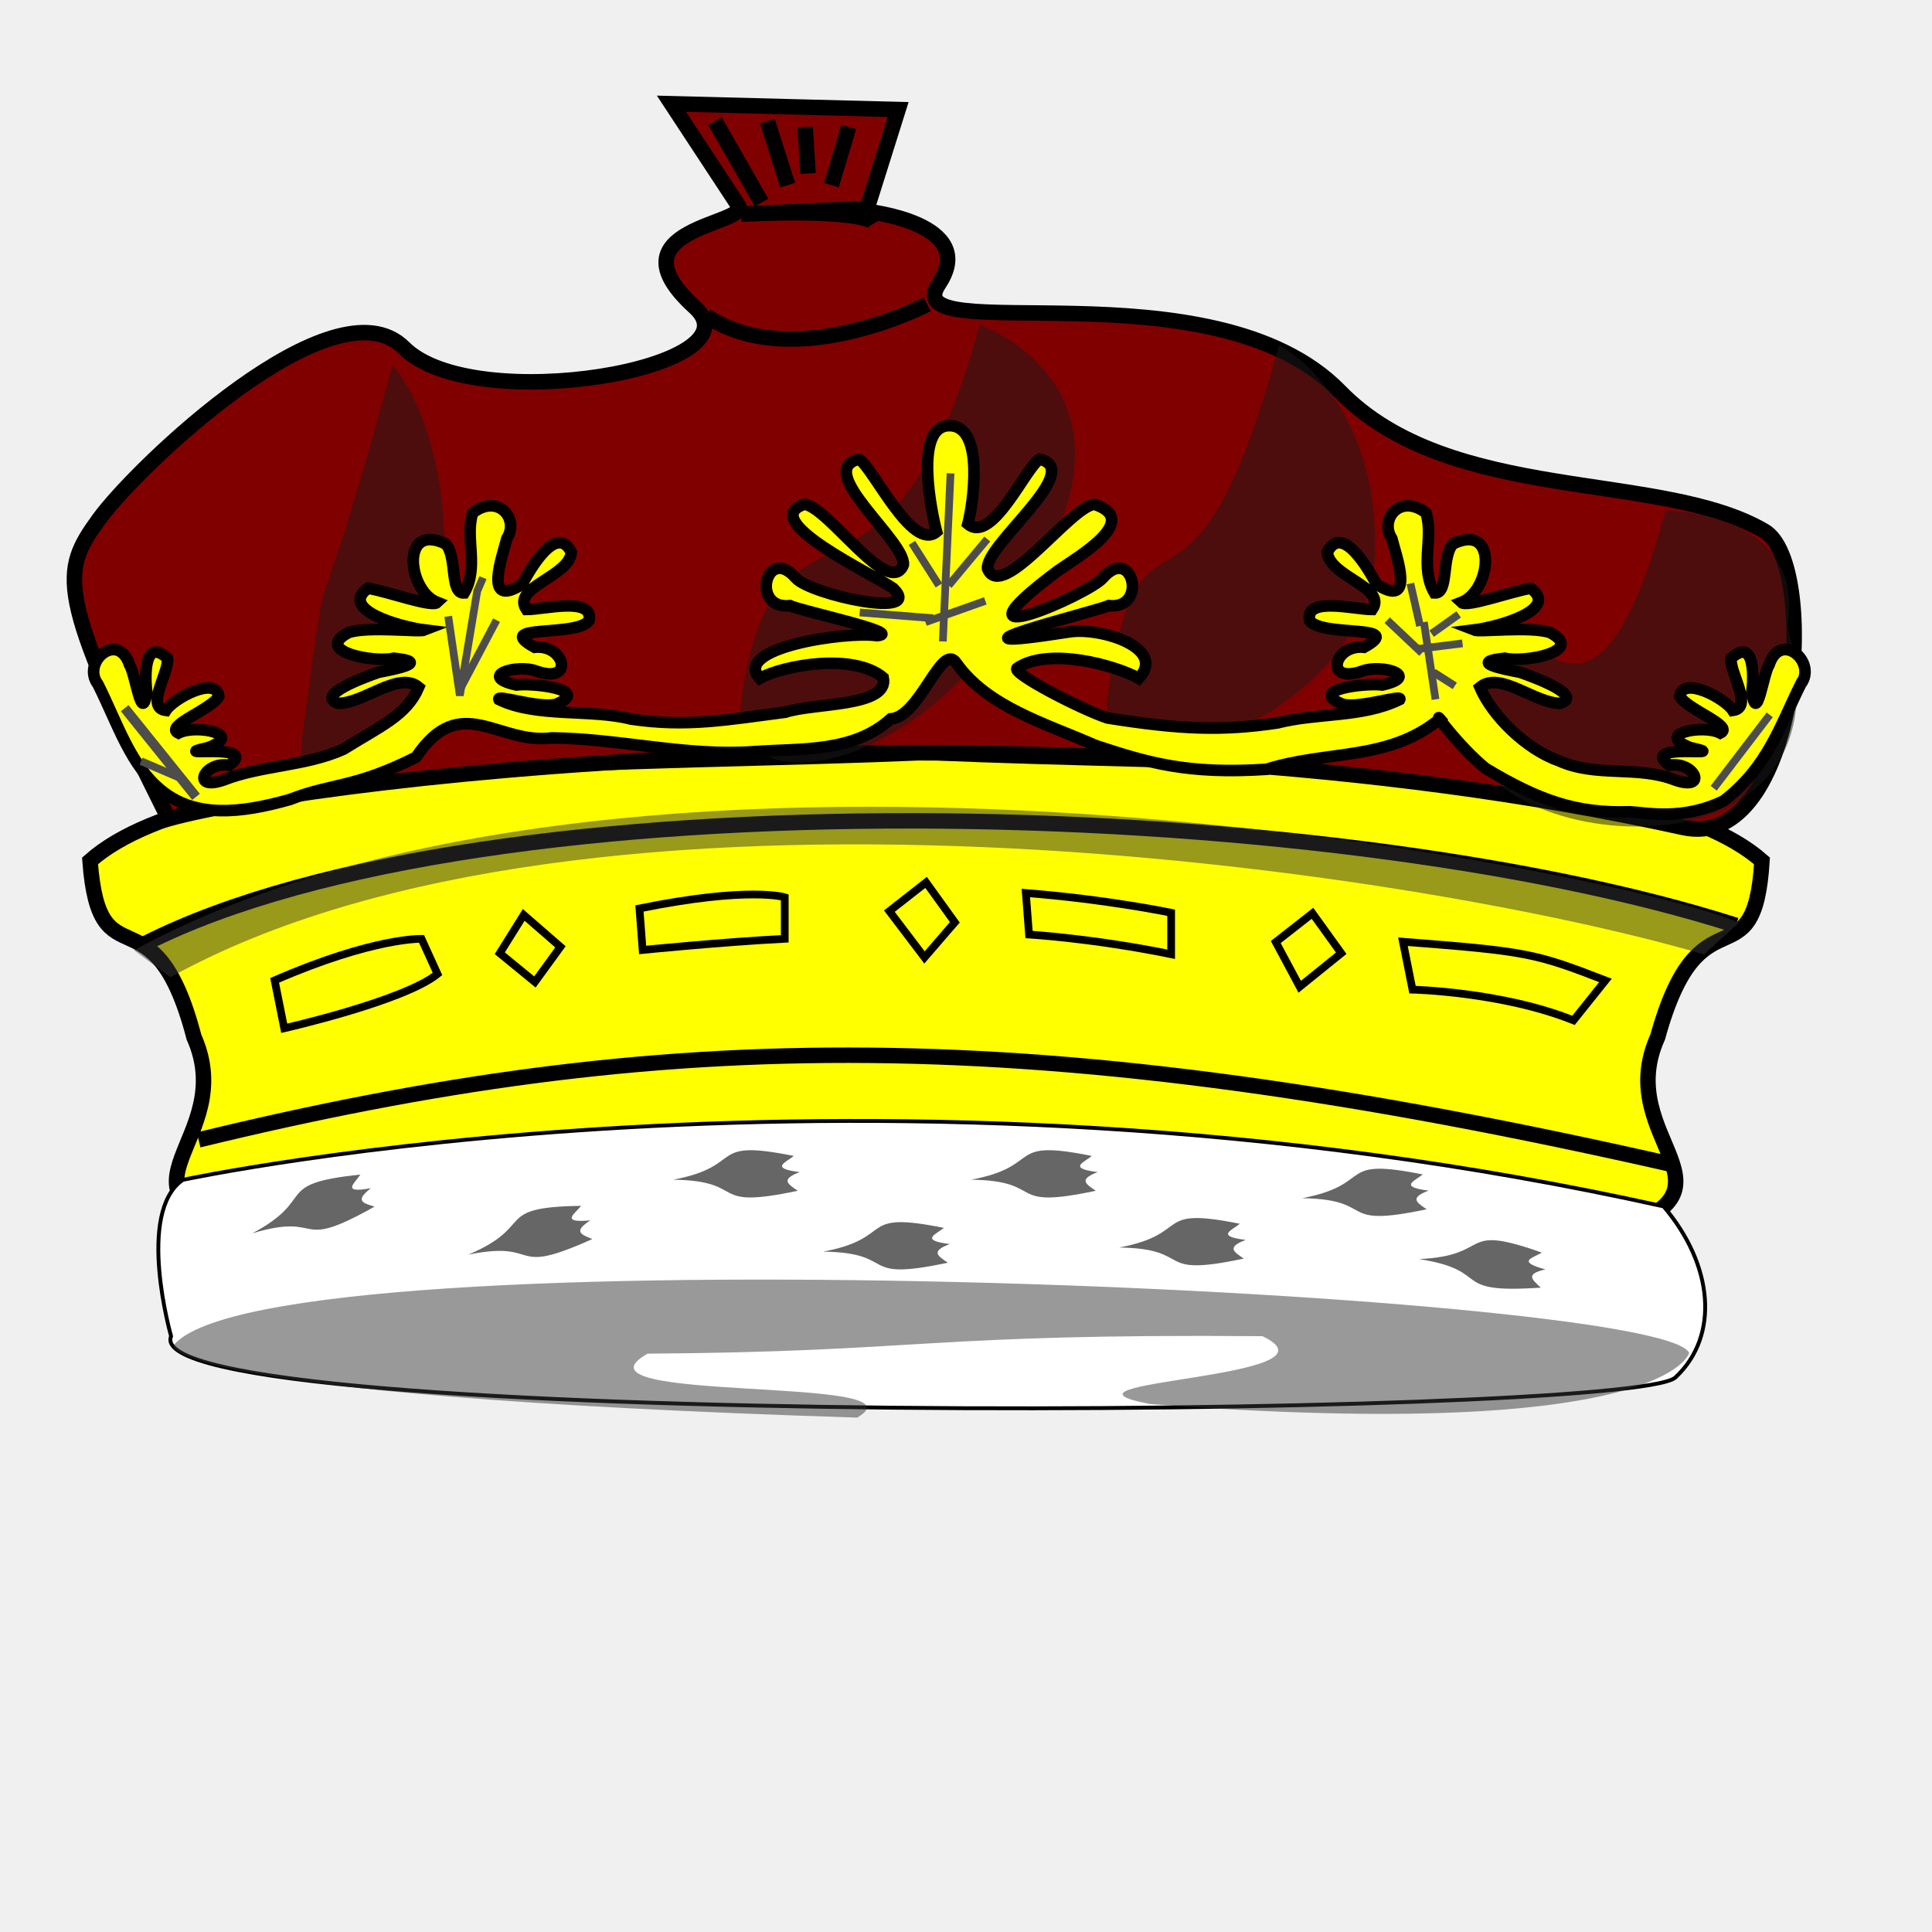
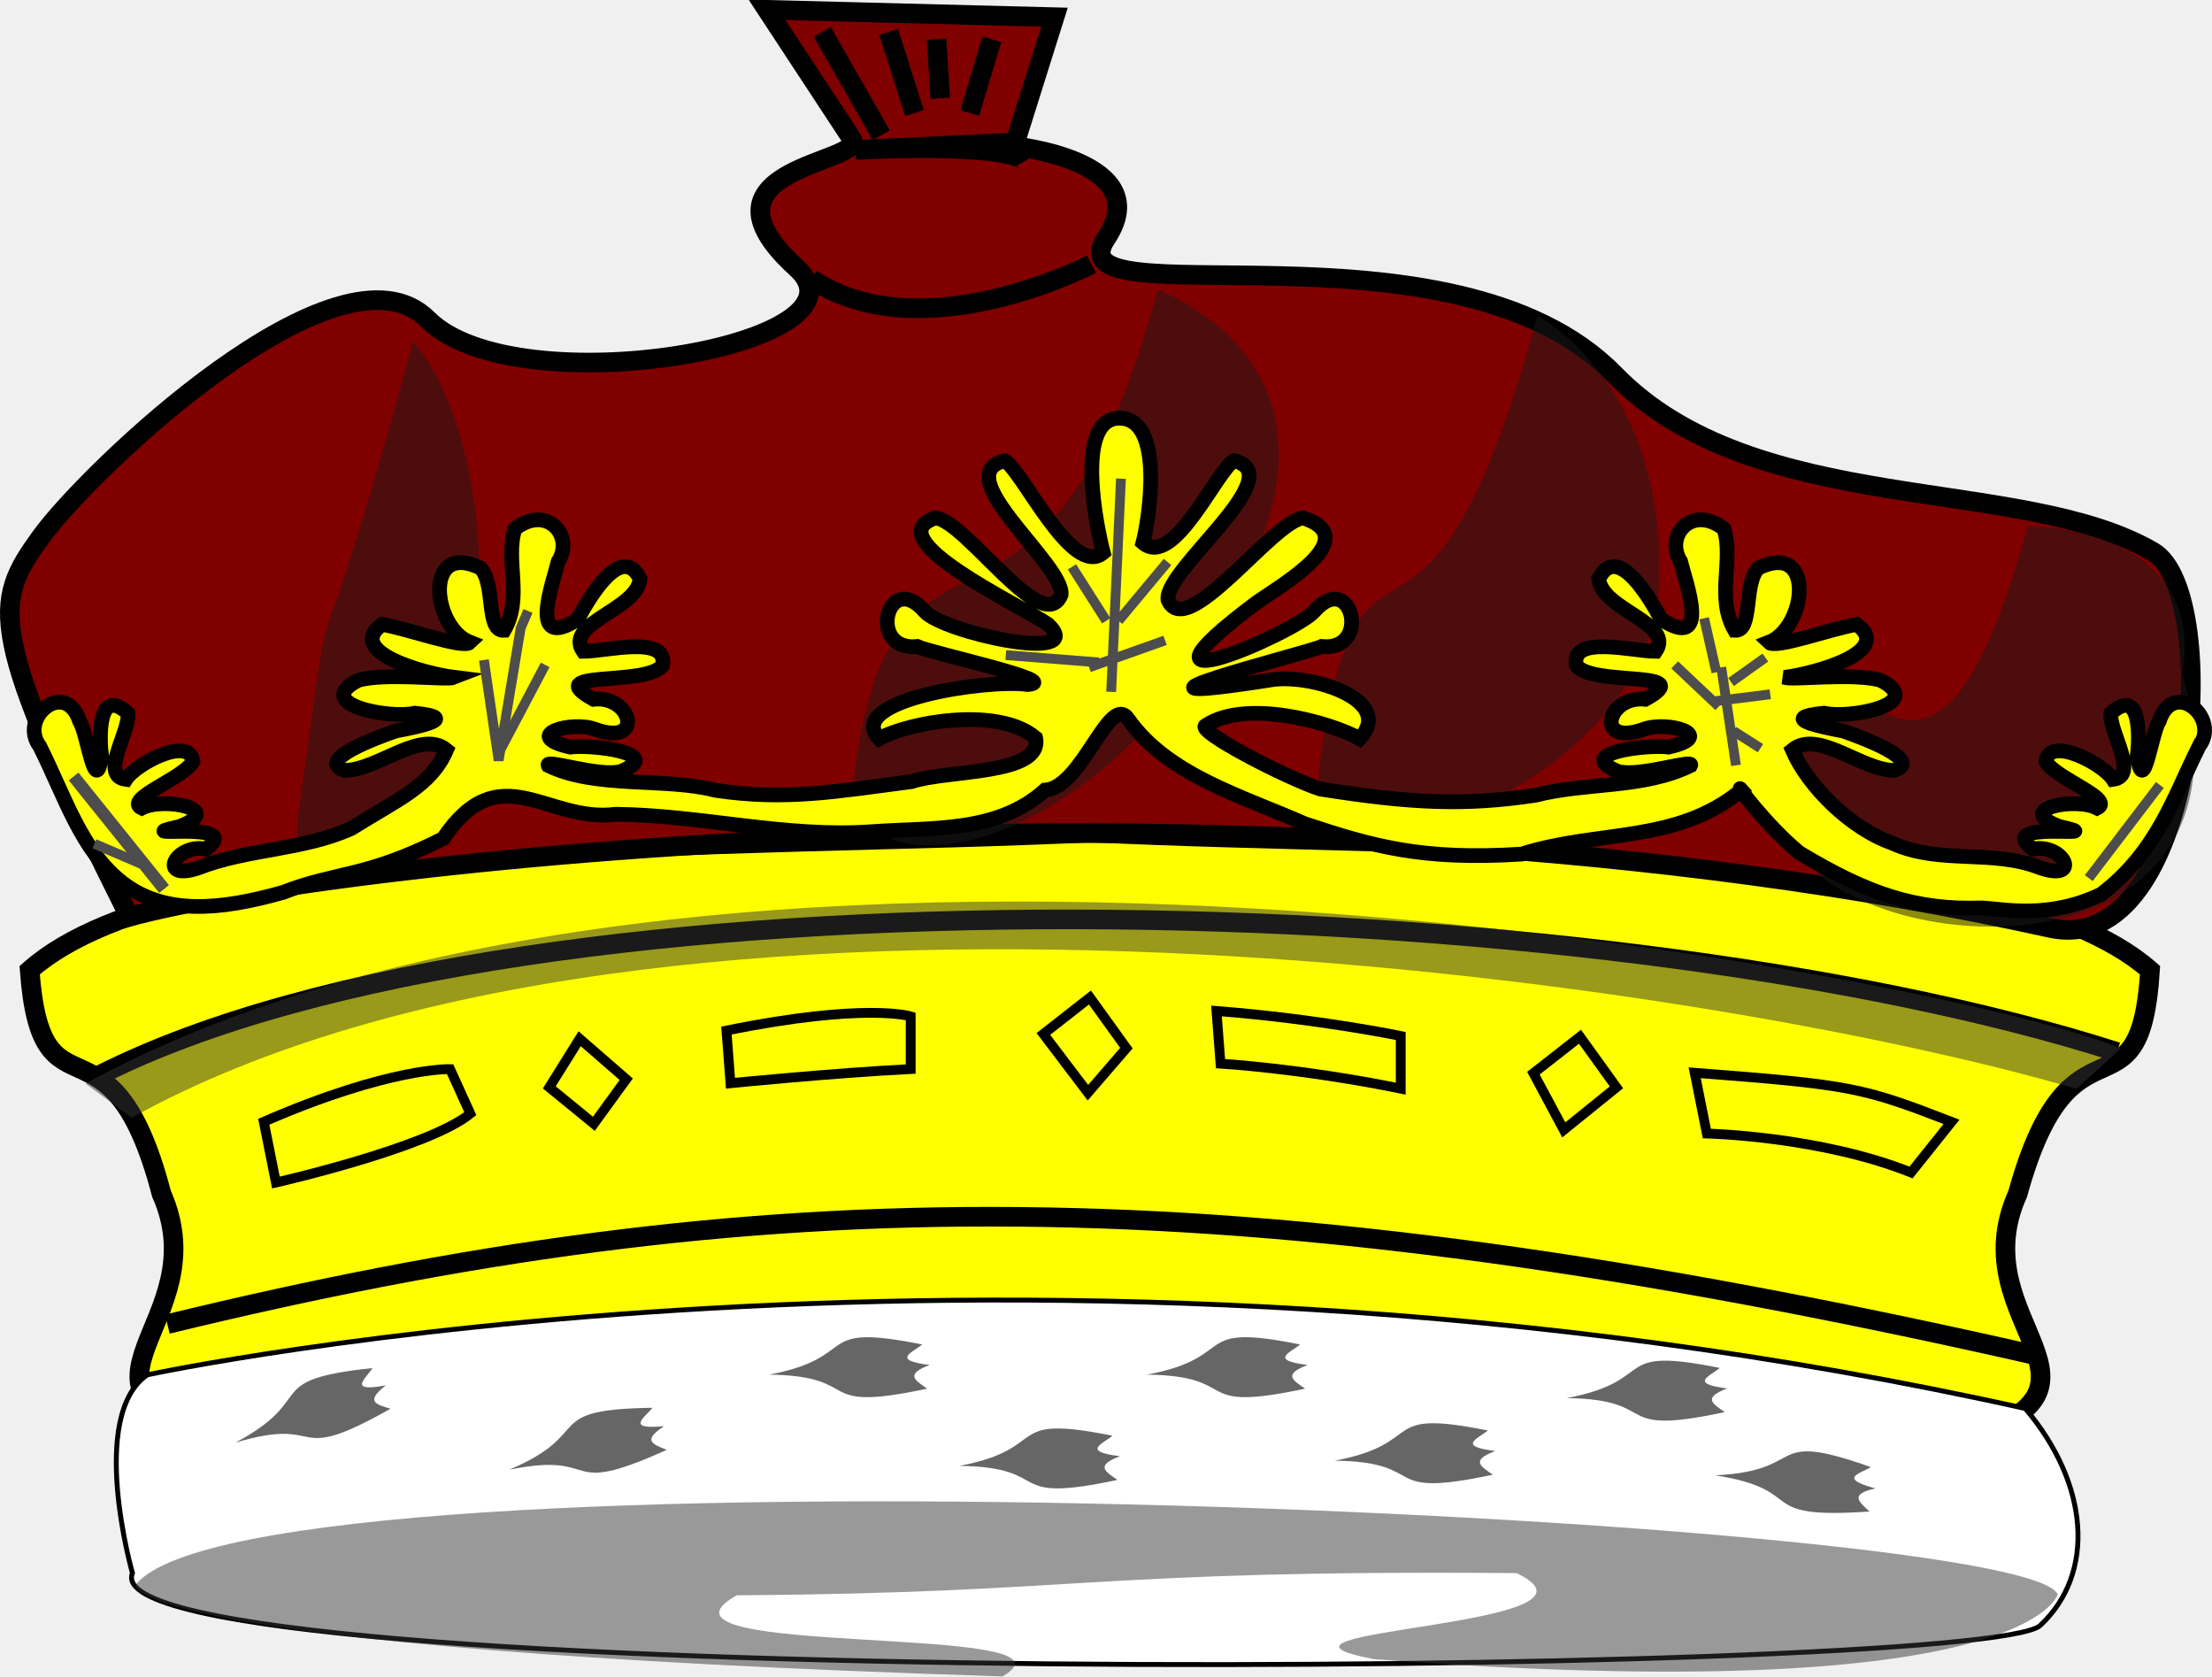
- <svg xmlns="http://www.w3.org/2000/svg" width="500" height="500" id="svg2" version="1.0">
+ <svg xmlns="http://www.w3.org/2000/svg" width="451.396" height="342.035" id="svg2" version="1.0">
  <defs id="defs4">
    </defs>
-   <g id="layer1">
+   <g id="layer1" transform="translate(-17.2484,-24.84256)">
    <g id="body">
      <path d="M 63.1,319 C 25.7,308 62,295 50.2,268.4 39.8,228.6 25.7,255.6 23.3,222.8 55,194.68 168,198.18 240,194.69 c 71,3.49 184,0 216,28.11 -2,32.8 -16,5.8 -27,45.6 -12,26.6 25,39.6 -13,50.6 -28,9 -176,10 -176,10 0,0 -149,-1 -176.9,-10 z" style="fill:#ffff00;stroke:#000000;stroke-width:4;stroke-miterlimit:4;stroke-opacity:1;stroke-dasharray:none" id="path3764" />
      <path id="path3767" d="m 37.594,244.179 c 88.1,-44.5 305.67,-38.6 411.67,-4.7" style="fill:none;stroke:#000000;stroke-width:4;stroke-miterlimit:4;stroke-opacity:1;stroke-dasharray:none" />
      <path id="path3769" d="m 51.4,295 c 120.253,-29.264 216.032,-31.273 382.032,6.527" style="fill:none;stroke:#000000;stroke-width:4;stroke-miterlimit:4;stroke-opacity:1;stroke-dasharray:none" />
      <path id="path3773" d="M 44.1,252.9 C 152,193.18 365,224.8 441,247 l 9,-8.2 C 422,225.9 166,174.4 34.7,245.9 z" style="opacity:0.5;fill:#333333;fill-opacity:1;fill-rule:evenodd;stroke:none" />
      <path id="path3067" d="m 71.074,253.719 c 25.62,-11.157 38.017,-10.744 38.017,-10.744 l 4.132,9.091 c -8.678,7.025 -39.669,14.05 -39.669,14.05 z" style="fill:none;stroke:#000000;stroke-width:2;stroke-linecap:butt;stroke-linejoin:miter;stroke-opacity:1" />
      <path id="path3069" d="m 135.537,236.777 -6.198,9.917 9.091,7.438 6.612,-9.091 z" style="fill:none;stroke:#000000;stroke-width:2;stroke-linecap:butt;stroke-linejoin:miter;stroke-opacity:1" />
      <path style="fill:none;stroke:#000000;stroke-width:2;stroke-linecap:butt;stroke-linejoin:miter;stroke-opacity:1" d="m 363.074,243.719 c 32.231,2.479 34.231,2.992 52.413,10.017 l -8.264,10.331 C 388.628,256.628 365.554,256.116 365.554,256.116 z" id="path3071" />
      <path style="fill:none;stroke:#000000;stroke-width:2;stroke-linecap:butt;stroke-linejoin:miter;stroke-opacity:1" d="m 339.669,236.364 -9.504,7.438 6.198,11.57 10.744,-8.678 z" id="path3073" />
      <path id="path3075" d="m 239.669,228.364 -9.504,7.438 9.091,11.983 7.851,-9.091 z" style="fill:none;stroke:#000000;stroke-width:2;stroke-linecap:butt;stroke-linejoin:miter;stroke-opacity:1" />
      <path style="fill:none;stroke:#000000;stroke-width:2;stroke-linecap:butt;stroke-linejoin:miter;stroke-opacity:1" d="m 165.488,235.107 c 28.512,-5.785 37.603,-2.893 37.603,-2.893 l 0,10.744 c -16.116,0.826 -36.777,2.893 -36.777,2.893 z" id="path3077" />
      <path id="path3079" d="m 265.488,231.107 c 21.074,1.653 37.603,5.107 37.603,5.107 l 0,10.744 c -20.248,-4.132 -36.777,-5.107 -36.777,-5.107 z" style="fill:none;stroke:#000000;stroke-width:2;stroke-linecap:butt;stroke-linejoin:miter;stroke-opacity:1" />
      <path style="fill:#ffffff;fill-opacity:1;stroke:#000000" d="m 47.328,305.344 c -12.214,8.397 -3.053,40.458 -3.053,40.458 -9.924,24.427 377.863,21.374 389.313,10.687 11.45,-10.687 9.924,-29.008 -3.053,-44.275 C 226.366,266.824 47.328,305.344 47.328,305.344 z" id="path3101" />
      <path id="path3771" d="m 44.956,348.145 c 24.494,-30.246 385.334,-14.031 392.204,2 0,0 -5.695,23.366 -139.618,13.206 -31,-6 52.183,-6.55 29.183,-17.55 -87.053,-0.696 -87.55,4.037 -159.13,4.527 -23,13 73.229,5.55 54.229,16.55 C 40.454,361.137 44.956,348.145 44.956,348.145 z" style="opacity:0.5;fill:#333333;fill-opacity:1;stroke:none" />
      <path style="fill:#666666;fill-opacity:1;stroke:none" d="m 93.266,303.974 c -23.05,2.425 -10.844,6.09 -27.952,15.196 18.975,-5.646 10.406,5.069 31.617,-6.903 -2.969,-0.91 -5.213,-1.425 -0.958,-4.761 -7.947,1.46 -4.033,-1.431 -2.707,-3.532 z" id="path3103" />
      <path id="path3105" d="m 150.392,312.071 c -23.174,0.347 -11.347,5.092 -29.203,12.627 19.406,-3.921 9.91,5.982 32.109,-4.039 -2.875,-1.173 -5.064,-1.887 -0.527,-4.828 -8.046,0.741 -3.888,-1.787 -2.379,-3.76 z" style="fill:#666666;fill-opacity:1;stroke:none" />
      <path style="fill:#666666;fill-opacity:1;stroke:none" d="m 205.435,299.158 c -22.721,-4.577 -12.169,2.569 -31.217,6.145 19.796,0.285 8.415,7.948 32.235,2.865 -2.561,-1.756 -4.548,-2.918 0.509,-4.83 -8.02,-0.983 -3.421,-2.571 -1.527,-4.179 z" id="path3107" />
      <path id="path3109" d="m 244.265,317.775 c -22.721,-4.577 -12.169,2.569 -31.217,6.145 19.796,0.285 8.415,7.948 32.235,2.865 -2.561,-1.756 -4.548,-2.918 0.509,-4.83 -8.02,-0.983 -3.421,-2.571 -1.527,-4.179 z" style="fill:#666666;fill-opacity:1;stroke:none" />
      <path style="fill:#666666;fill-opacity:1;stroke:none" d="m 282.563,299.158 c -22.721,-4.577 -12.169,2.569 -31.217,6.145 19.796,0.285 8.415,7.948 32.235,2.865 -2.561,-1.756 -4.548,-2.918 0.509,-4.83 -8.02,-0.983 -3.421,-2.571 -1.527,-4.179 z" id="path3111" />
      <path id="path3113" d="m 320.86,316.711 c -22.721,-4.577 -12.169,2.569 -31.217,6.145 19.796,0.285 8.415,7.948 32.235,2.865 -2.561,-1.756 -4.548,-2.918 0.509,-4.83 -8.02,-0.983 -3.421,-2.571 -1.527,-4.179 z" style="fill:#666666;fill-opacity:1;stroke:none" />
      <path style="fill:#666666;fill-opacity:1;stroke:none" d="m 368.201,303.945 c -22.721,-4.577 -12.169,2.569 -31.217,6.145 19.796,0.285 8.415,7.948 32.235,2.865 -2.561,-1.756 -4.548,-2.918 0.509,-4.83 -8.02,-0.983 -3.421,-2.571 -1.527,-4.179 z" id="path3115" />
      <path id="path3117" d="m 399.025,324.174 c -21.846,-7.741 -12.41,0.824 -31.772,1.672 19.557,3.079 7.207,9.058 31.506,7.391 -2.287,-2.1 -4.09,-3.532 1.187,-4.71 -7.801,-2.106 -3.023,-3.029 -0.921,-4.353 z" style="fill:#666666;fill-opacity:1;stroke:none" />
      <path style="fill:#800000;fill-opacity:1;stroke:#000000;stroke-width:4;stroke-opacity:1" d="M 43.63,211.893 C 14.293,153.218 15.797,147.953 25.576,134.413 35.355,120.872 86.507,71.977 104.561,90.031 c 18.054,18.054 92.496,5.134 75.224,-10.531 -22.743,-20.628 14.588,-21.299 11.284,-26.328 l -17.301,-26.328 58.675,1.504 -8.275,26.328 c 0,0 29.337,3.009 18.806,18.806 -11.541,17.312 70.699,-6.148 103.809,27.833 28.585,29.337 82.746,20.31 109.827,36.107 14.529,8.475 9.135,83.392 -21.063,76.728 C 275.319,178.795 85.003,200.609 43.63,211.893 z" id="path3119" />
      <path style="opacity:0.5;fill:#1a1a1a;fill-opacity:1;stroke:none" d="M 101.552,94.544 C 78.233,180.299 86.779,129.559 78.233,190.078 c -4.355,30.837 35.355,2.257 36.86,-39.116 1.504,-41.373 -13.54,-56.418 -13.54,-56.418 z" id="path3121" />
      <path id="path3123" d="m 330.985,89.278 c -23.319,85.755 -35.836,30.502 -44.382,91.021 -4.355,30.837 67.701,5.266 69.206,-36.107 1.504,-41.373 -24.824,-54.913 -24.824,-54.913 z" style="opacity:0.5;fill:#1a1a1a;fill-opacity:1;stroke:none" />
      <path style="opacity:0.5;fill:#1a1a1a;fill-opacity:1;stroke:none" d="m 431.032,132.156 c -23.319,85.755 -41.101,-4.101 -49.648,56.418 -4.355,30.837 100.8,45.134 81.242,-26.328 4.868,-30.153 -31.594,-30.09 -31.594,-30.09 z" id="path3125" />
      <path style="opacity:0.5;fill:#1a1a1a;fill-opacity:1;stroke:none" d="m 253.504,84.013 c -23.319,85.755 -53.137,36.52 -61.683,97.039 -4.355,30.837 57.51,19.218 82.746,-45.886 14.963,-38.602 -21.063,-51.152 -21.063,-51.152 z" id="path3127" />
-       <path style="opacity:1;fill:none;fill-opacity:1;stroke:#000000;stroke-opacity:1;stroke-width:4" d="m 224.167,53.923 -32.346,1.504 c 32.346,-1.504 34.603,2.257 34.603,2.257" id="path3129" />
+       <path style="fill:none;stroke:#000000;stroke-width:4;stroke-opacity:1" d="m 224.167,53.923 -32.346,1.504 c 32.346,-1.504 34.603,2.257 34.603,2.257" id="path3129" />
      <path style="fill:none;stroke:#000000;stroke-width:4;stroke-opacity:1" d="m 182.794,81.756 c 22.567,15.045 57.17,-3.009 57.17,-3.009" id="path3131" />
      <path style="fill:none;stroke:#000000;stroke-width:4;stroke-opacity:1" d="m 185.05,31.356 12.036,21.063" id="path3133" />
      <path style="fill:none;stroke:#000000;stroke-width:4;stroke-opacity:1" d="m 198.591,31.356 5.266,16.549" id="path3135" />
      <path style="fill:none;stroke:#000000;stroke-width:4;stroke-opacity:1" d="m 208.37,32.86 0.752,12.036" id="path3137" />
      <path style="fill:none;stroke:#000000;stroke-width:4;stroke-opacity:1" d="m 219.653,32.86 -4.513,15.045" id="path3139" />
      <path id="path3028" style="fill:#ffff00;stroke:#000000;stroke-width:3;stroke-linecap:butt;stroke-linejoin:miter;stroke-opacity:1" d="m 466.021,177.086 c 4.376,-5.767 -5.239,-13.934 -8.165,-5.061 -1.564,2.328 -3.198,15.803 -4.467,7.059 0.443,-3.342 0.926,-14.449 -5.389,-8.706 -0.411,3.7 5.867,12.755 0.445,13.482 -1.983,-3.117 -12.968,-9.013 -13.704,-3.653 1.841,3.411 14.203,7.678 10.463,9.51 -4.448,-2.319 -17.241,0.2 -7.7,3.766 11.788,2.696 -13.718,-1.607 -5.455,4.581 6.442,-1.179 10.077,6.764 1.516,3.83 -9.84,-3.865 -20.422,-0.602 -30.11,-5.006 -8.6,-2.999 -17.311,-11.709 -20.45,-19.024 5.192,-4.309 14.118,4.165 20.83,4.165 6.066,-2.116 -7,-6.831 -10.438,-8.035 -4.744,-0.901 -13.438,-2.669 -3.958,-3.644 5.224,1.217 21.076,-1.811 11.603,-6.698 -5.457,-1.607 -18.112,0.023 -19.665,-0.602 6.268,-0.773 22.401,-5.252 14.761,-10.81 -5.298,0.874 -16.528,5.034 -17.938,3.655 7.711,-2.973 9.581,-20.813 -2.146,-15.15 -3.082,3.232 -1.027,12.96 -4.804,12.715 -3.911,-6.706 -0.148,-14.304 -2.21,-20.726 -6.588,-5.09 -12.127,1.505 -8.838,6.66 1.05,4.288 6.338,18.438 -3.97,11.803 -1.966,-3.715 -8.909,-15.956 -12.734,-8.244 0.66,6.382 15.57,8.998 11.626,14.783 -4.573,0.024 -17.451,-3.469 -16.202,2.883 3.309,4.397 25.198,0.755 14.078,6.894 -7.781,-0.857 -10.454,9.672 -0.454,6.175 4.913,-1.936 15.441,1.262 5.213,3.586 -4.219,-0.571 -19.623,1.162 -10.308,4.98 4.383,1.185 15.611,-2.67 14.798,-1.225 -9.707,4.747 -21.287,3.4 -31.639,6.06 -14.367,2.151 -25.206,1.714 -44.002,-1.273 -7.272,-2.439 -25.416,-11.914 -23.323,-12.931 8.171,-5.473 25.236,-0.749 31.437,2.665 7.315,-7.866 -9.749,-13.213 -17.83,-12.039 -40.158,6.292 7.137,-5.388 10.062,-6.765 10.287,1.048 6.093,-15.921 -1.539,-7.159 -3.759,4.313 -42.443,21.201 -11.701,-1.831 5.356,-3.751 21.816,-13.161 9.499,-17.241 -6.085,0.489 -23.957,25.511 -27.632,16.681 -0.684,-6.187 25.286,-25.502 13.505,-28.36 -3.476,1.795 -12.304,22.166 -18.604,16.764 1.257,-4.75 4.522,-25.436 -4.798,-25.436 -9.32,0 -4.555,22.686 -3.298,27.436 -6.3,5.402 -16.629,-16.969 -20.104,-18.764 -11.78,2.858 12.189,21.174 11.505,27.36 -3.675,8.83 -19.547,-15.192 -25.632,-15.681 -12.317,4.08 17.643,17.99 22.999,21.741 8.304,8.072 -21.441,1.644 -25.201,-2.669 -7.631,-8.762 -11.825,8.207 -1.539,7.159 2.925,1.377 29.87,7.141 22.562,7.765 -8.081,-1.174 -37.644,3.173 -30.33,11.039 6.201,-3.414 24.266,-6.638 31.937,-0.165 1.594,7.63 -18.05,6.493 -25.323,8.931 -15.296,1.987 -25.635,3.924 -40.002,1.773 -10.352,-2.659 -24.432,-0.313 -34.139,-5.06 -0.813,-1.446 10.415,2.41 14.798,1.225 9.315,-3.818 -6.089,-5.551 -10.308,-4.98 -10.227,-2.324 0.3,-5.522 5.213,-3.586 10,3.497 7.327,-7.032 -0.454,-6.175 -11.12,-6.139 10.769,-2.497 14.078,-6.894 1.248,-6.352 -11.629,-2.859 -16.202,-2.883 -3.944,-5.785 10.965,-8.401 11.626,-14.783 -3.824,-7.712 -10.768,4.529 -12.734,8.244 -10.308,6.634 -5.02,-7.515 -3.97,-11.803 3.289,-5.155 -2.25,-11.751 -8.838,-6.66 -2.062,6.422 1.7,14.02 -2.21,20.726 -3.778,0.244 -1.722,-9.484 -4.804,-12.715 -11.727,-5.663 -9.857,12.177 -2.146,15.15 -1.41,1.379 -12.64,-2.781 -17.938,-3.655 -7.64,5.558 8.494,10.037 14.761,10.81 -1.553,0.626 -14.207,-1.005 -19.665,0.602 -9.474,4.887 6.378,7.915 11.603,6.698 9.48,0.976 0.786,2.744 -3.958,3.644 -3.438,1.204 -16.504,5.919 -10.438,8.035 6.712,2.1e-4 15.638,-8.474 20.83,-4.165 -3.138,7.315 -9.85,10.025 -19.45,16.024 -9.688,4.404 -21.27,4.141 -31.11,8.006 -8.562,2.935 -4.926,-5.009 1.516,-3.83 8.262,-6.188 -17.243,-1.886 -5.455,-4.581 9.541,-3.565 -3.252,-6.084 -7.7,-3.766 -3.74,-1.832 8.622,-6.1 10.463,-9.51 -0.735,-5.361 -11.72,0.536 -13.704,3.653 -5.422,-0.727 0.857,-9.782 0.445,-13.482 -6.315,-5.743 -5.832,5.364 -5.389,8.706 -1.269,8.743 -2.904,-4.732 -4.467,-7.059 -2.925,-8.873 -12.541,-0.706 -8.165,5.061 5.196,10.348 8.457,21.374 16.959,27.9 8.502,6.526 19.607,5.633 32.75,1.919 10.712,-4.226 16.785,-2.934 32.624,-10.964 11.566,-17.194 21.197,-3.129 35.173,-4.969 17.511,0.184 34.694,4.821 52.304,3.557 12.24,-0.892 25.613,0.3 35.355,-8.485 7.587,-0.442 13.222,-20.189 17.003,-14.431 8.041,11.381 23.18,15.647 35.986,21.301 13.634,4.507 23.769,7.512 44.263,6.186 15.76,-5.006 31.581,-2.069 44.876,-13.056 -1.828,-2.1 4.838,7.065 11.777,12.78 13.961,8.403 23.724,11.744 37.37,11.261 4.218,0.218 13.58,2.355 24.277,-2.816 11.494,-8.81 14.755,-19.836 19.951,-30.184 z" />
      <path style="fill:none;stroke:#4d4d4d;stroke-width:2.538" d="m 32.269,183.269 18.462,22.962" id="path3034" />
      <path style="fill:none;stroke:#4d4d4d;stroke-width:2" d="m 125,149.5 -1.5,3.5 -4.5,27 -3,-20.5" id="path3036" />
      <path style="fill:none;stroke:#4d4d4d;stroke-width:2" d="m 119,178.5 9.5,-18" id="path3038" />
      <path style="fill:none;stroke:#4d4d4d;stroke-width:2" d="M 47,201.5 36.5,197" id="path3040" />
      <path style="fill:none;stroke:#4d4d4d;stroke-width:2" d="m 244,166 2,-43.5" id="path3042" />
      <path style="fill:none;stroke:#4d4d4d;stroke-width:2" d="m 236,140.5 7,11" id="path3044" />
      <path style="fill:none;stroke:#4d4d4d;stroke-width:2" d="m 222.5,158.5 19,1.5" id="path3046" />
      <path style="fill:none;stroke:#4d4d4d;stroke-width:2" d="m 255.5,139.5 -10,12" id="path3048" />
      <path style="fill:none;stroke:#4d4d4d;stroke-width:2" d="M 239.5,161 255,155.5" id="path3050" />
      <path style="fill:none;stroke:#4d4d4d;stroke-width:2" d="m 368.5,161 3,20" id="path3052" />
      <path style="fill:none;stroke:#4d4d4d;stroke-width:2" d="m 359,160.5 9,8.5" id="path3054" />
      <path style="fill:none;stroke:#4d4d4d;stroke-width:2" d="m 370.5,164 7,-5" id="path3056" />
      <path style="fill:none;stroke:#4d4d4d;stroke-width:2" d="m 365,151 2.5,11" id="path3058" />
      <path style="fill:none;stroke:#4d4d4d;stroke-width:2" d="m 366.5,168 12,-1.5" id="path3060" />
      <path style="fill:none;stroke:#4d4d4d;stroke-width:2" d="m 371,174 5.5,3.5" id="path3062" />
      <path style="fill:none;stroke:#4d4d4d;stroke-width:2" d="M 443.5,204 458,185" id="path3064" />
    </g>
  </g>
</svg>
